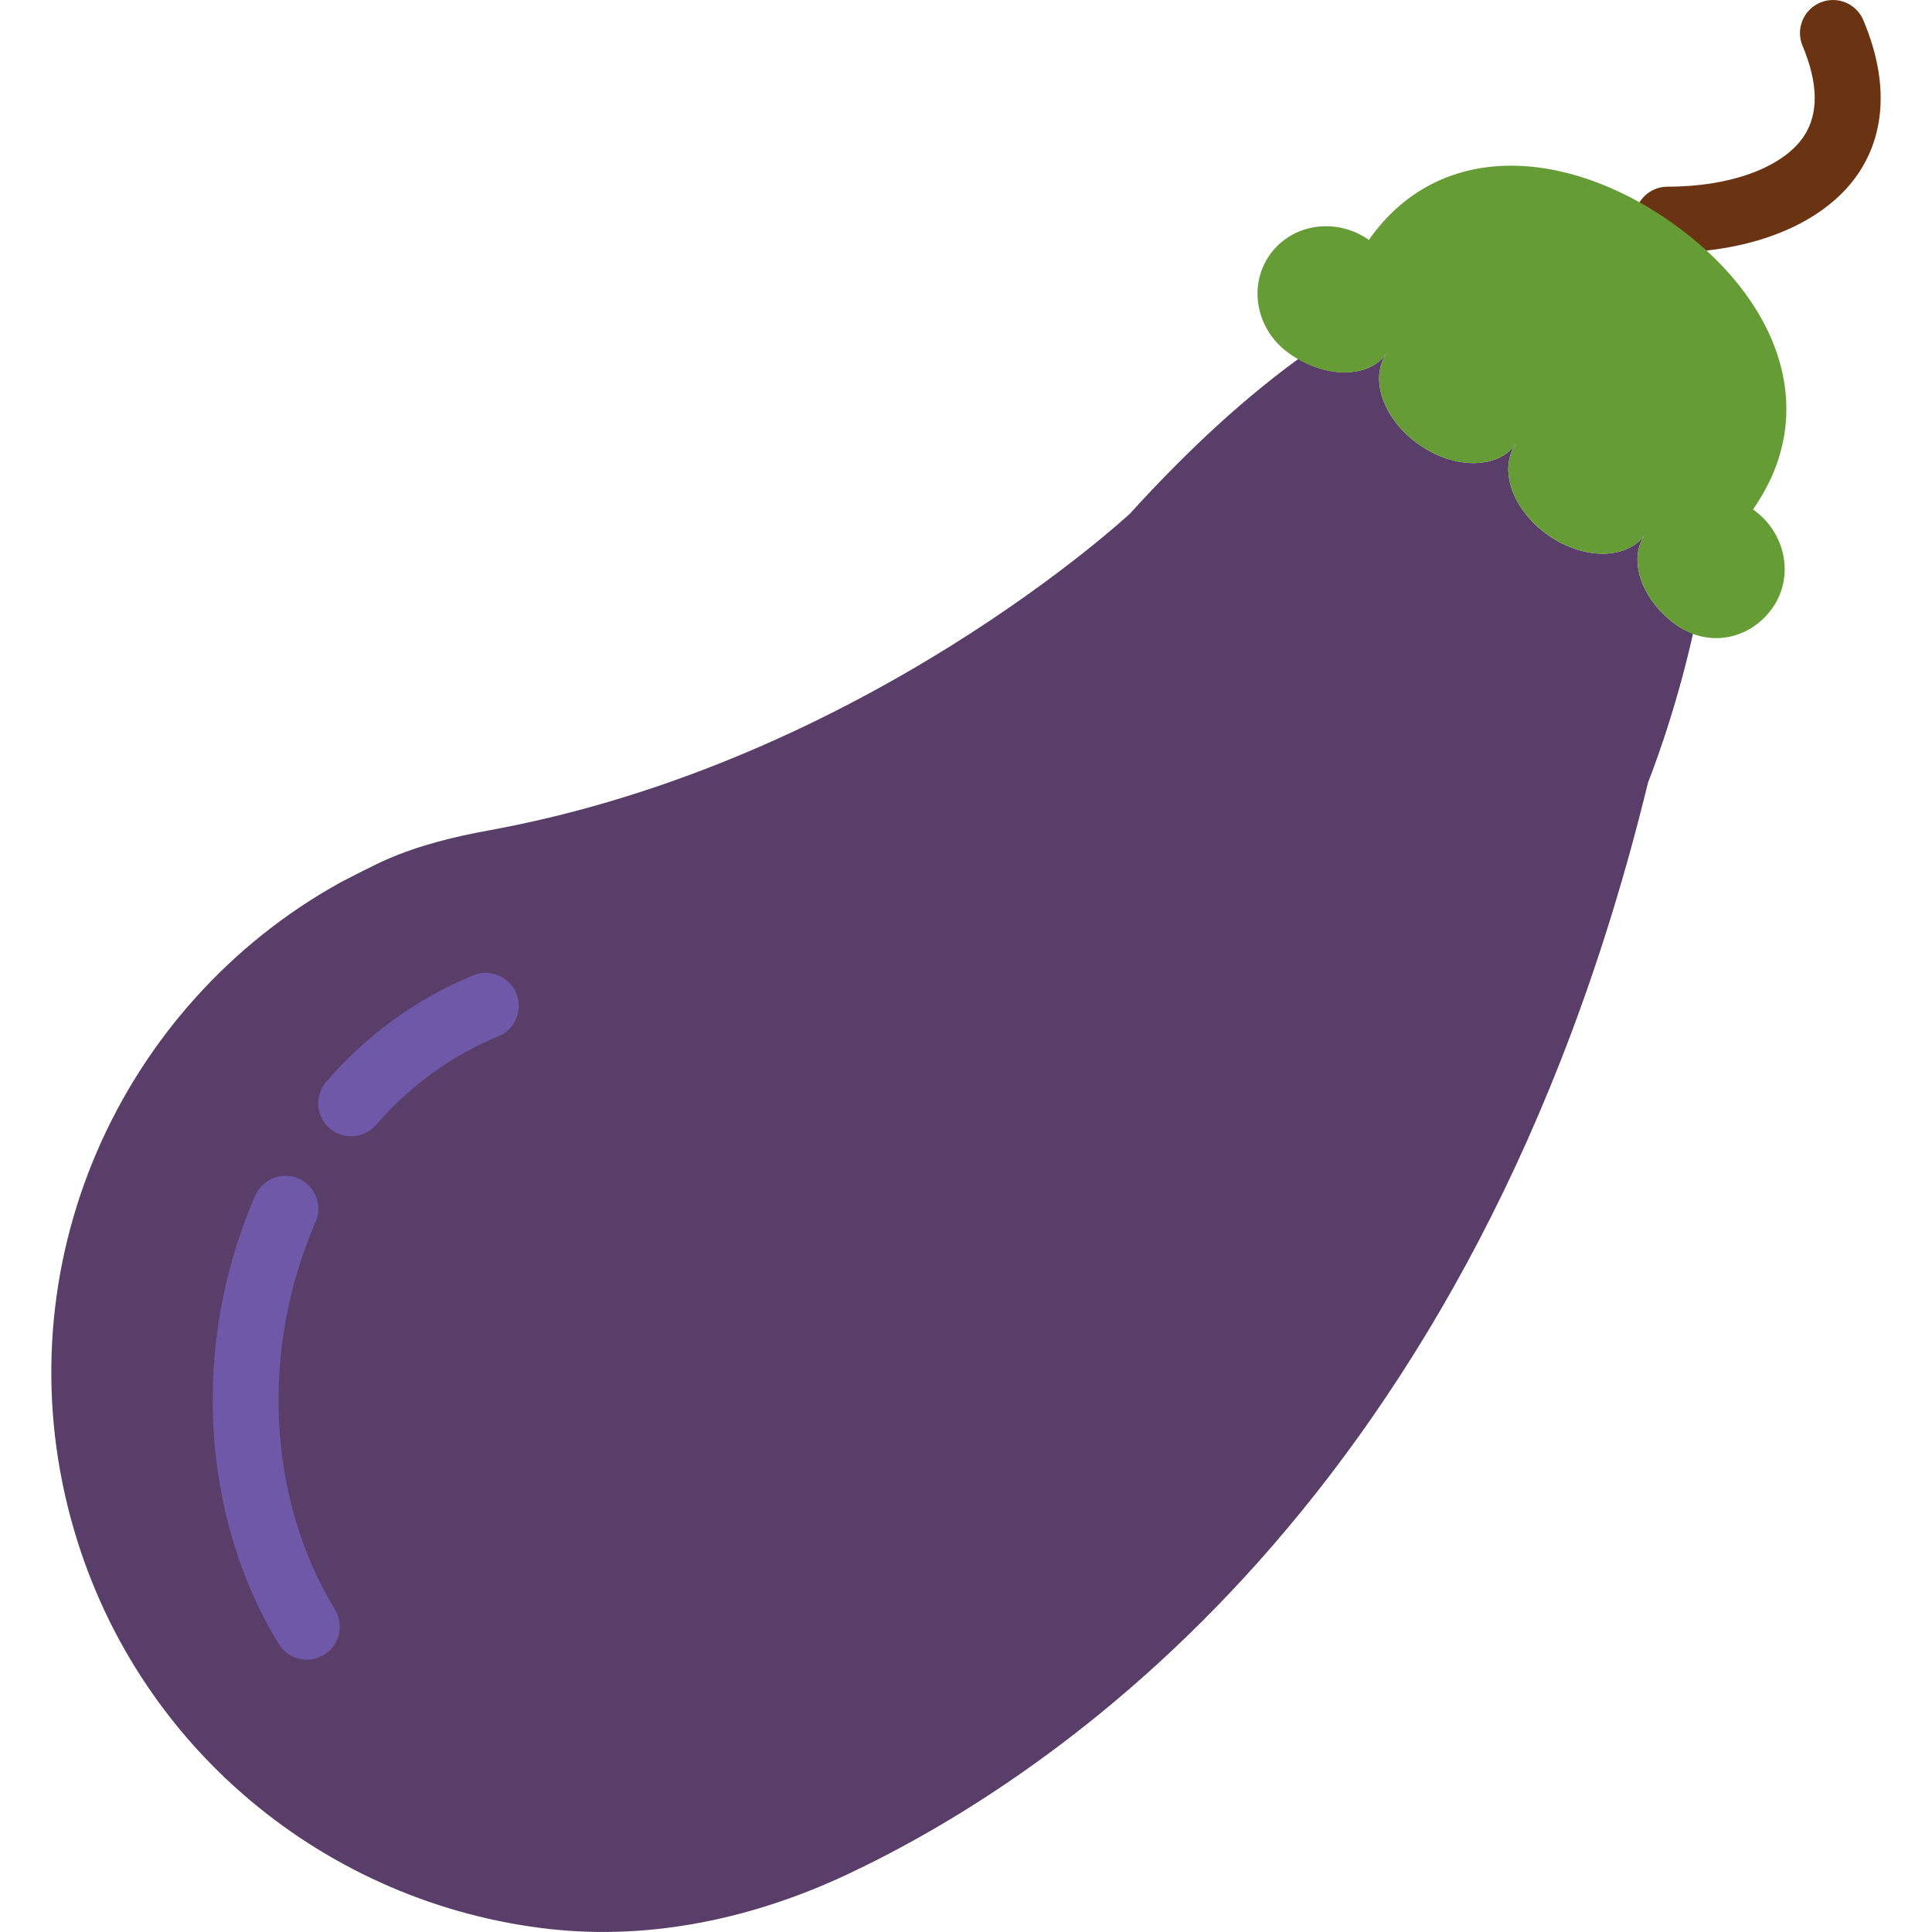
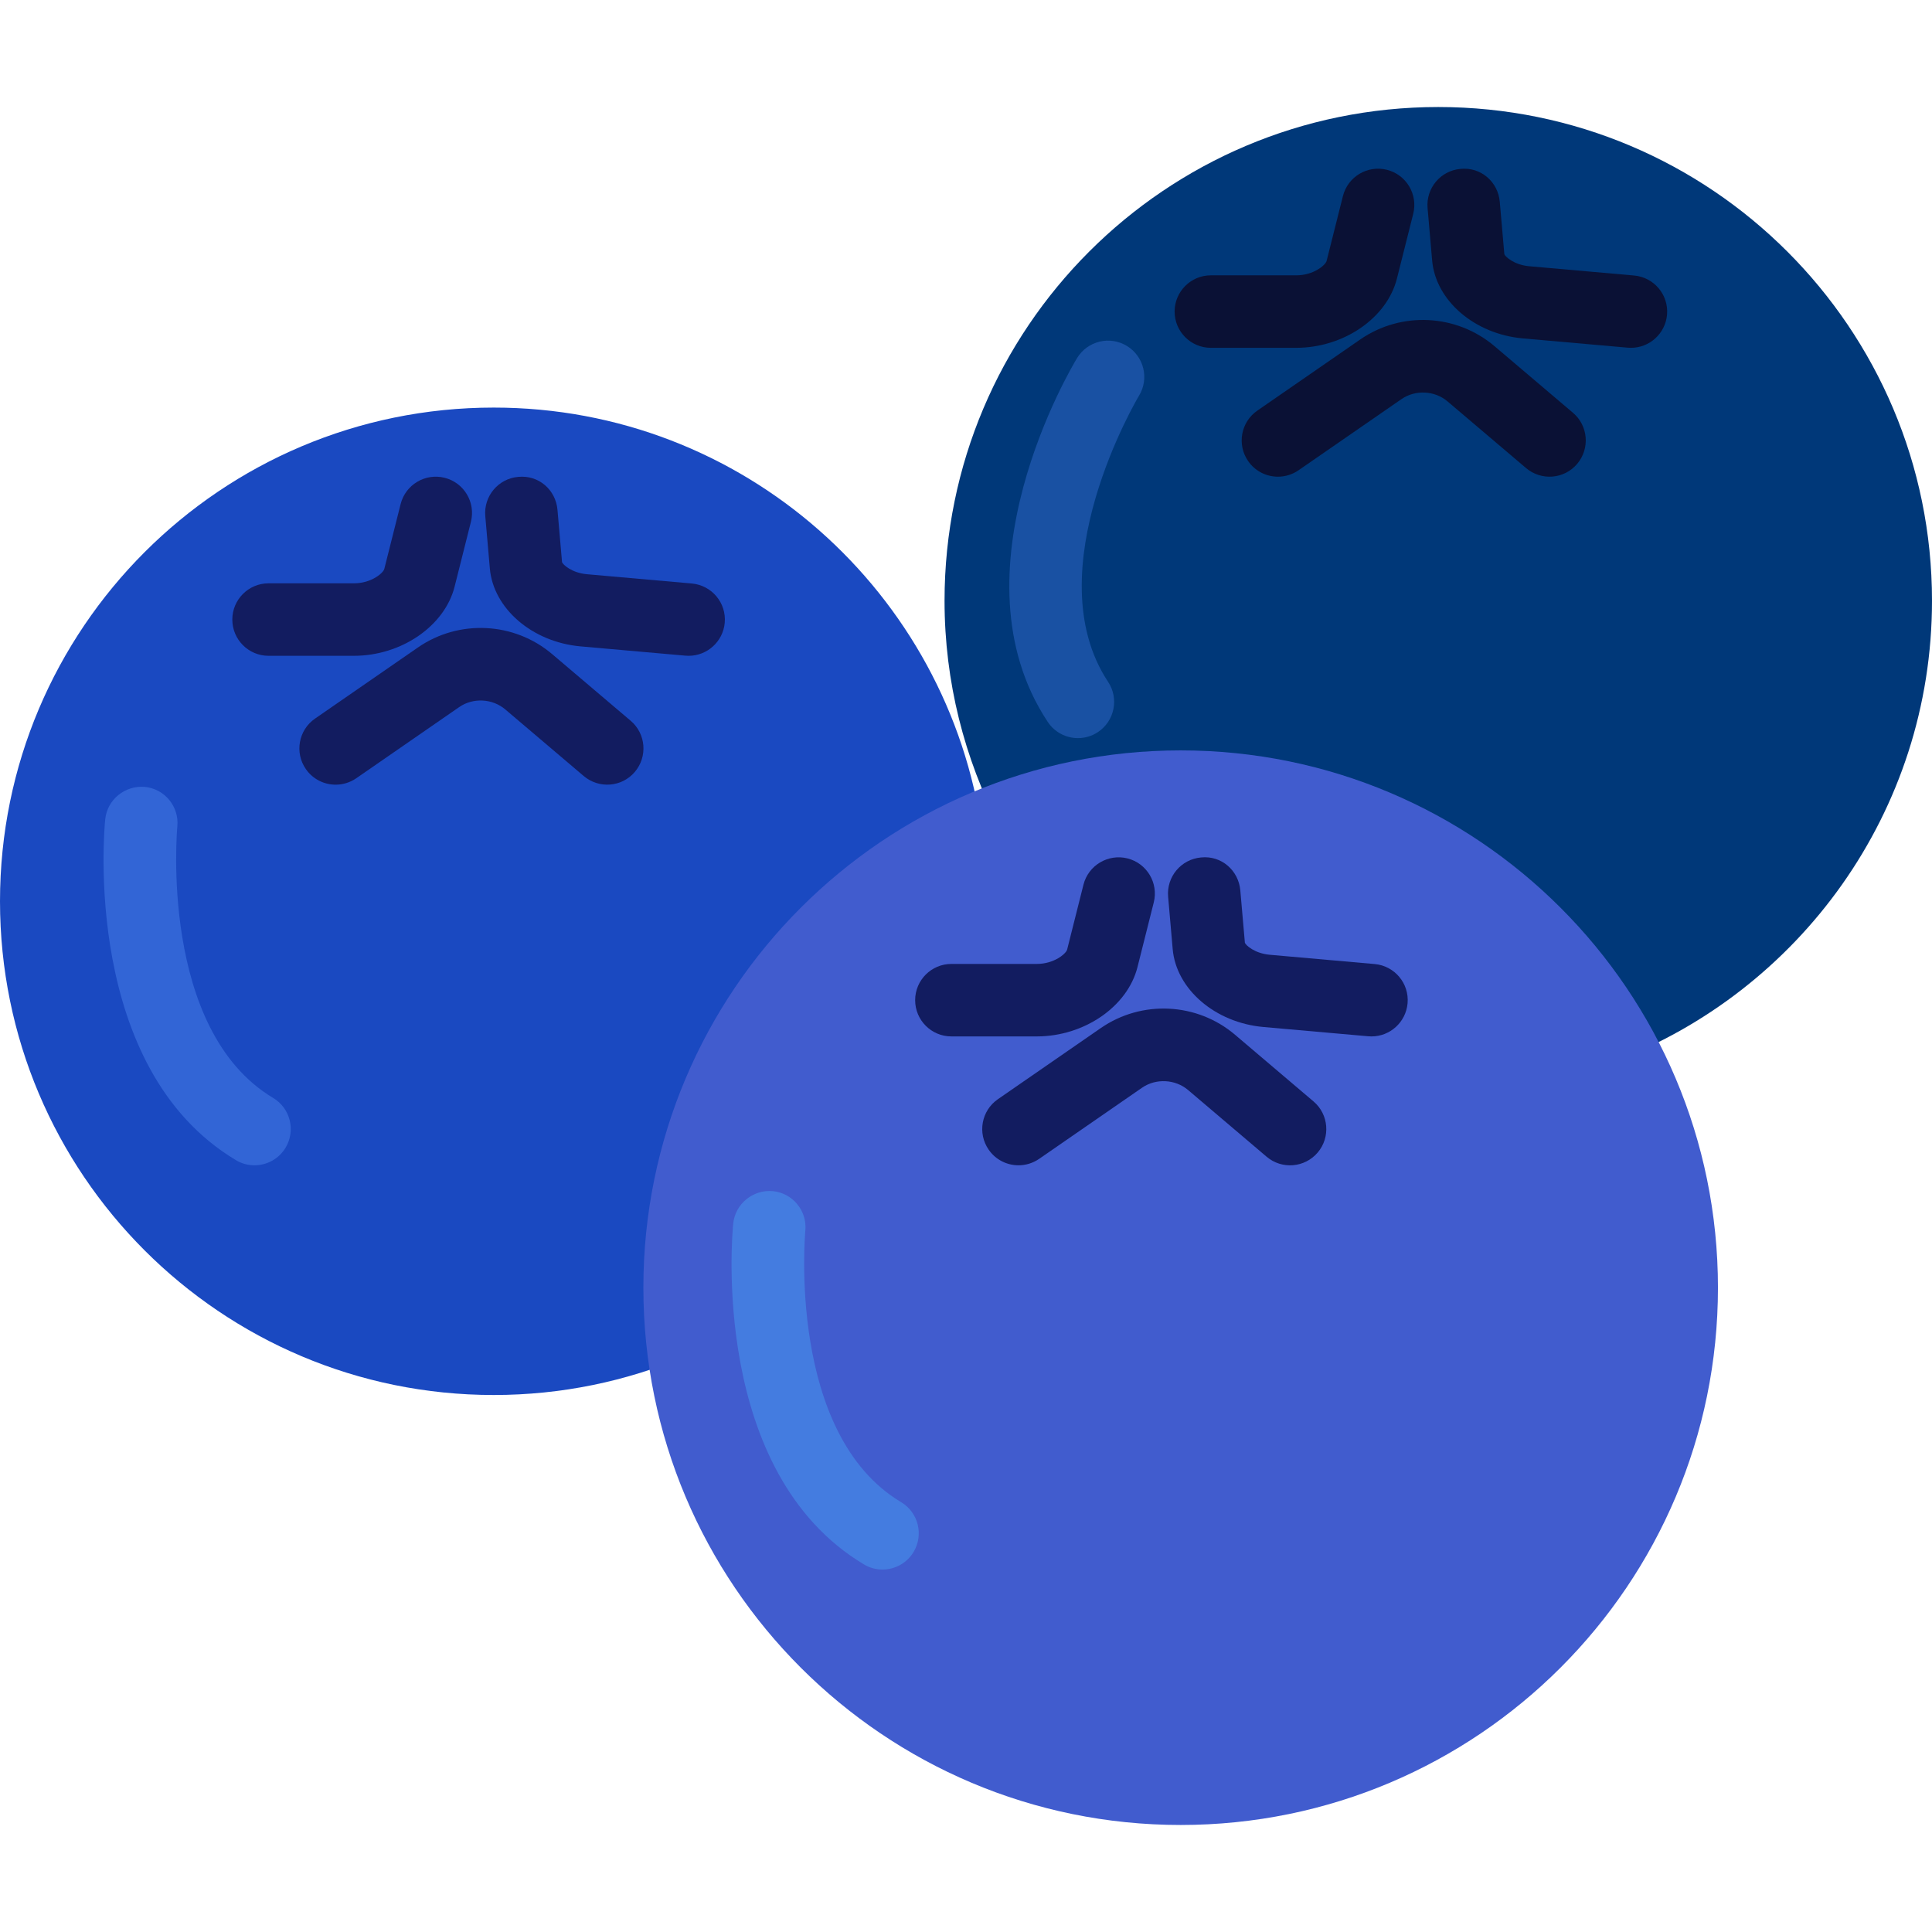
- <svg xmlns="http://www.w3.org/2000/svg" version="1.1" id="Capa_1" x="0px" y="0px" viewBox="0 0 58.573 58.573" style="enable-background:new 0 0 58.573 58.573;" xml:space="preserve">
+ <svg xmlns="http://www.w3.org/2000/svg" version="1.1" id="Capa_1" x="0px" y="0px" viewBox="0 0 53.308 53.308" style="enable-background:new 0 0 53.308 53.308;" xml:space="preserve">
  <g>
-     <path style="fill:#583E68;" d="M50.841,18.962c0.004,0.003,0.008,0.007,0.012,0.01l-0.022-0.015   C50.835,18.958,50.838,18.96,50.841,18.962c-1.072-0.759-1.505-1.993-0.965-2.762c-0.542,0.772-1.858,0.783-2.939,0.025   c-1.081-0.759-1.519-2-0.977-2.772c-0.542,0.772-1.858,0.783-2.939,0.025c-1.081-0.759-1.518-2-0.977-2.772   c-0.5,0.713-1.658,0.769-2.684,0.178c-1.531,1.114-3.23,2.625-5.094,4.679c0,0-8.066,7.537-19.445,9.612   c-1.052,0.192-2.096,0.447-3.077,0.873c-0.44,0.191-1.418,0.702-1.418,0.702C3.63,30.453,0.055,38.358,2.156,46.071   c1.886,6.926,7.792,11.667,14.517,12.413c3.086,0.342,6.191-0.331,9.001-1.651c6.256-2.938,19.014-11.419,24.29-33.11   c0,0,0.796-1.966,1.364-4.514C51.161,19.148,50.998,19.07,50.841,18.962z" />
-     <path style="fill:#6A3311;" d="M50.555,7.66c-0.552,0-1-0.447-1-1s0.448-1,1-1c1.922,0,3.506-0.587,4.134-1.531   c0.451-0.679,0.438-1.601-0.041-2.741c-0.213-0.509,0.026-1.095,0.536-1.309c0.511-0.216,1.095,0.026,1.309,0.535   c0.938,2.237,0.443,3.748-0.138,4.622C55.346,6.754,53.178,7.66,50.555,7.66z" />
-     <path style="fill:#659C35;" d="M39.085,10.715c-0.994-0.698-1.26-2.034-0.593-2.984c0.667-0.951,2.014-1.156,3.008-0.458   c2.134-3.042,5.978-2.773,9.16-0.54c3.182,2.233,4.62,5.669,2.486,8.711c0.994,0.698,1.26,2.034,0.593,2.984   s-1.913,1.226-2.907,0.529l0.022,0.015c-1.081-0.759-1.519-2-0.977-2.772c-0.542,0.772-1.858,0.783-2.939,0.025   c-1.081-0.759-1.519-2-0.977-2.772c-0.542,0.772-1.858,0.783-2.939,0.025c-1.081-0.759-1.519-2-0.977-2.772   c-0.542,0.772-1.858,0.783-2.939,0.025" />
-     <path style="fill:#6F58A8;" d="M9.302,50.316c-0.337,0-0.667-0.171-0.855-0.479c-2.383-3.912-2.656-9.118-0.711-13.588   c0.22-0.507,0.81-0.74,1.316-0.519c0.506,0.221,0.738,0.81,0.518,1.315c-1.689,3.883-1.464,8.386,0.585,11.75   c0.287,0.472,0.138,1.087-0.333,1.374C9.659,50.269,9.479,50.316,9.302,50.316z" />
-     <path style="fill:#6F58A8;" d="M10.646,34.449c-0.231,0-0.463-0.08-0.652-0.242c-0.418-0.361-0.465-0.992-0.104-1.41   c1.227-1.424,2.77-2.539,4.462-3.228c0.511-0.207,1.095,0.039,1.303,0.551c0.208,0.511-0.038,1.095-0.55,1.303   c-1.4,0.568-2.68,1.495-3.7,2.679C11.206,34.331,10.926,34.449,10.646,34.449z" />
+     <path style="fill:#003879;" d="M39.685,2.953c-7.524,0-13.623,6.099-13.623,13.623c0,2.243,0.552,4.353,1.512,6.219   c1.496-0.565,3.11-0.888,4.804-0.888c5.281,0,9.851,3.011,12.111,7.404c5.15-1.944,8.819-6.905,8.819-12.735   C53.308,9.052,47.208,2.953,39.685,2.953z" />
+     <path style="fill:#1A49C1;" d="M18.754,35.53c0-5.652,3.443-10.499,8.345-12.561c-0.927-6.622-6.598-11.723-13.475-11.723   C6.099,11.245,0,17.344,0,24.868c0,7.524,6.099,13.623,13.623,13.623c1.872,0,3.655-0.379,5.279-1.062   C18.814,36.807,18.754,36.176,18.754,35.53z" />
+     <circle style="fill:#415CCE;" cx="32.577" cy="35.53" r="14.825" />
+     <path style="fill:#121C60;" d="M28.103,32.153c-0.317,0-0.629-0.15-0.824-0.432c-0.314-0.454-0.2-1.077,0.254-1.391l2.841-1.964   c1.132-0.781,2.656-0.705,3.704,0.186l2.165,1.839c0.421,0.357,0.472,0.989,0.115,1.41c-0.358,0.421-0.989,0.473-1.41,0.115   l-2.165-1.839c-0.355-0.302-0.89-0.328-1.272-0.064l-2.841,1.964C28.497,32.095,28.299,32.153,28.103,32.153z" />
+     <path style="fill:#121C60;" d="M28.606,28.597h-2.355c-0.552,0-1-0.448-1-1s0.448-1,1-1h2.355c0.48,0,0.81-0.283,0.839-0.398   l0.45-1.788c0.135-0.536,0.679-0.859,1.214-0.726c0.536,0.135,0.86,0.678,0.726,1.214l-0.45,1.788   C31.109,27.776,29.915,28.597,28.606,28.597z" />
+     <path style="fill:#121C60;" d="M37.842,28.597c-0.029,0-0.059-0.001-0.089-0.004l-2.894-0.256   c-1.329-0.118-2.405-1.042-2.502-2.149l-0.126-1.446c-0.048-0.55,0.359-1.035,0.909-1.083c0.564-0.059,1.035,0.36,1.083,0.909   l0.126,1.445c0.025,0.069,0.27,0.294,0.686,0.331l2.895,0.256c0.55,0.049,0.957,0.534,0.908,1.084   C38.791,28.205,38.355,28.597,37.842,28.597z" />
+     <path style="fill:#121C60;" d="M9.262,21.651c-0.317,0-0.629-0.15-0.824-0.432c-0.314-0.454-0.2-1.077,0.254-1.391l2.841-1.964   c1.132-0.781,2.656-0.704,3.704,0.186l2.165,1.838c0.421,0.357,0.472,0.988,0.115,1.41s-0.988,0.471-1.41,0.115l-2.166-1.839   c-0.354-0.301-0.889-0.329-1.271-0.064L9.83,21.474C9.656,21.593,9.458,21.651,9.262,21.651z" />
+     <path style="fill:#121C60;" d="M9.765,18.095H7.41c-0.552,0-1-0.448-1-1s0.448-1,1-1h2.355c0.48,0,0.81-0.283,0.839-0.398   l0.45-1.788c0.135-0.536,0.678-0.86,1.214-0.726c0.536,0.135,0.86,0.678,0.726,1.214l-0.45,1.788   C12.269,17.274,11.074,18.095,9.765,18.095z" />
+     <path style="fill:#121C60;" d="M19.001,18.095c-0.029,0-0.059-0.001-0.089-0.004l-2.894-0.256   c-1.329-0.118-2.405-1.042-2.502-2.149l-0.126-1.445c-0.048-0.55,0.359-1.036,0.909-1.083c0.565-0.057,1.036,0.359,1.083,0.909   l0.126,1.445c0.025,0.069,0.27,0.295,0.686,0.332l2.895,0.256c0.55,0.049,0.957,0.534,0.908,1.084   C19.95,17.703,19.514,18.095,19.001,18.095z" />
+     <path style="fill:#0A1135;" d="M35.262,13.153c-0.317,0-0.629-0.15-0.824-0.432c-0.314-0.454-0.2-1.077,0.254-1.391l2.841-1.964   c1.132-0.782,2.655-0.704,3.704,0.186l2.165,1.838c0.421,0.357,0.472,0.988,0.115,1.41s-0.989,0.472-1.41,0.115l-2.166-1.839   c-0.354-0.301-0.888-0.328-1.271-0.064l-2.841,1.964C35.656,13.095,35.458,13.153,35.262,13.153z" />
+     <path style="fill:#0A1135;" d="M35.765,9.597H33.41c-0.552,0-1-0.448-1-1s0.448-1,1-1h2.355c0.48,0,0.81-0.283,0.839-0.398   l0.45-1.788c0.135-0.536,0.677-0.86,1.214-0.726c0.536,0.135,0.86,0.678,0.726,1.214l-0.45,1.788   C38.269,8.776,37.074,9.597,35.765,9.597z" />
+     <path style="fill:#0A1135;" d="M45.001,9.597c-0.029,0-0.059-0.001-0.089-0.004l-2.894-0.256c-1.329-0.118-2.405-1.042-2.502-2.149   l-0.126-1.445c-0.048-0.55,0.359-1.036,0.909-1.083c0.563-0.057,1.036,0.359,1.083,0.909l0.126,1.445   c0.025,0.069,0.27,0.295,0.686,0.332l2.895,0.256c0.55,0.049,0.957,0.534,0.908,1.084C45.95,9.205,45.514,9.597,45.001,9.597z" />
+     <path style="fill:#3265D6;" d="M7.022,32.153c-0.174,0-0.352-0.045-0.512-0.142c-4.247-2.539-3.635-9.125-3.607-9.404   c0.056-0.549,0.55-0.942,1.094-0.895c0.549,0.055,0.95,0.544,0.896,1.093c-0.005,0.056-0.51,5.604,2.643,7.489   c0.474,0.283,0.628,0.897,0.345,1.372C7.693,31.979,7.362,32.153,7.022,32.153z" />
+     <path style="fill:#447CE0;" d="M24.35,43.307c-0.175,0-0.352-0.045-0.512-0.142c-4.247-2.539-3.635-9.125-3.607-9.404   c0.056-0.549,0.55-0.944,1.094-0.895c0.549,0.055,0.95,0.544,0.896,1.093c-0.005,0.056-0.51,5.604,2.643,7.489   c0.474,0.283,0.628,0.897,0.345,1.372C25.022,43.133,24.69,43.307,24.35,43.307z" />
+     <path style="fill:#1951A3;" d="M29.743,20.366c-0.324,0-0.642-0.157-0.834-0.448c-2.733-4.125,0.665-9.8,0.811-10.04   c0.288-0.471,0.902-0.62,1.373-0.333c0.471,0.287,0.622,0.901,0.335,1.373c-0.029,0.048-2.881,4.833-0.853,7.896   c0.305,0.46,0.179,1.081-0.281,1.386C30.124,20.313,29.932,20.366,29.743,20.366z" />
  </g>
  <g>
</g>
  <g>
</g>
  <g>
</g>
  <g>
</g>
  <g>
</g>
  <g>
</g>
  <g>
</g>
  <g>
</g>
  <g>
</g>
  <g>
</g>
  <g>
</g>
  <g>
</g>
  <g>
</g>
  <g>
</g>
  <g>
</g>
</svg>
